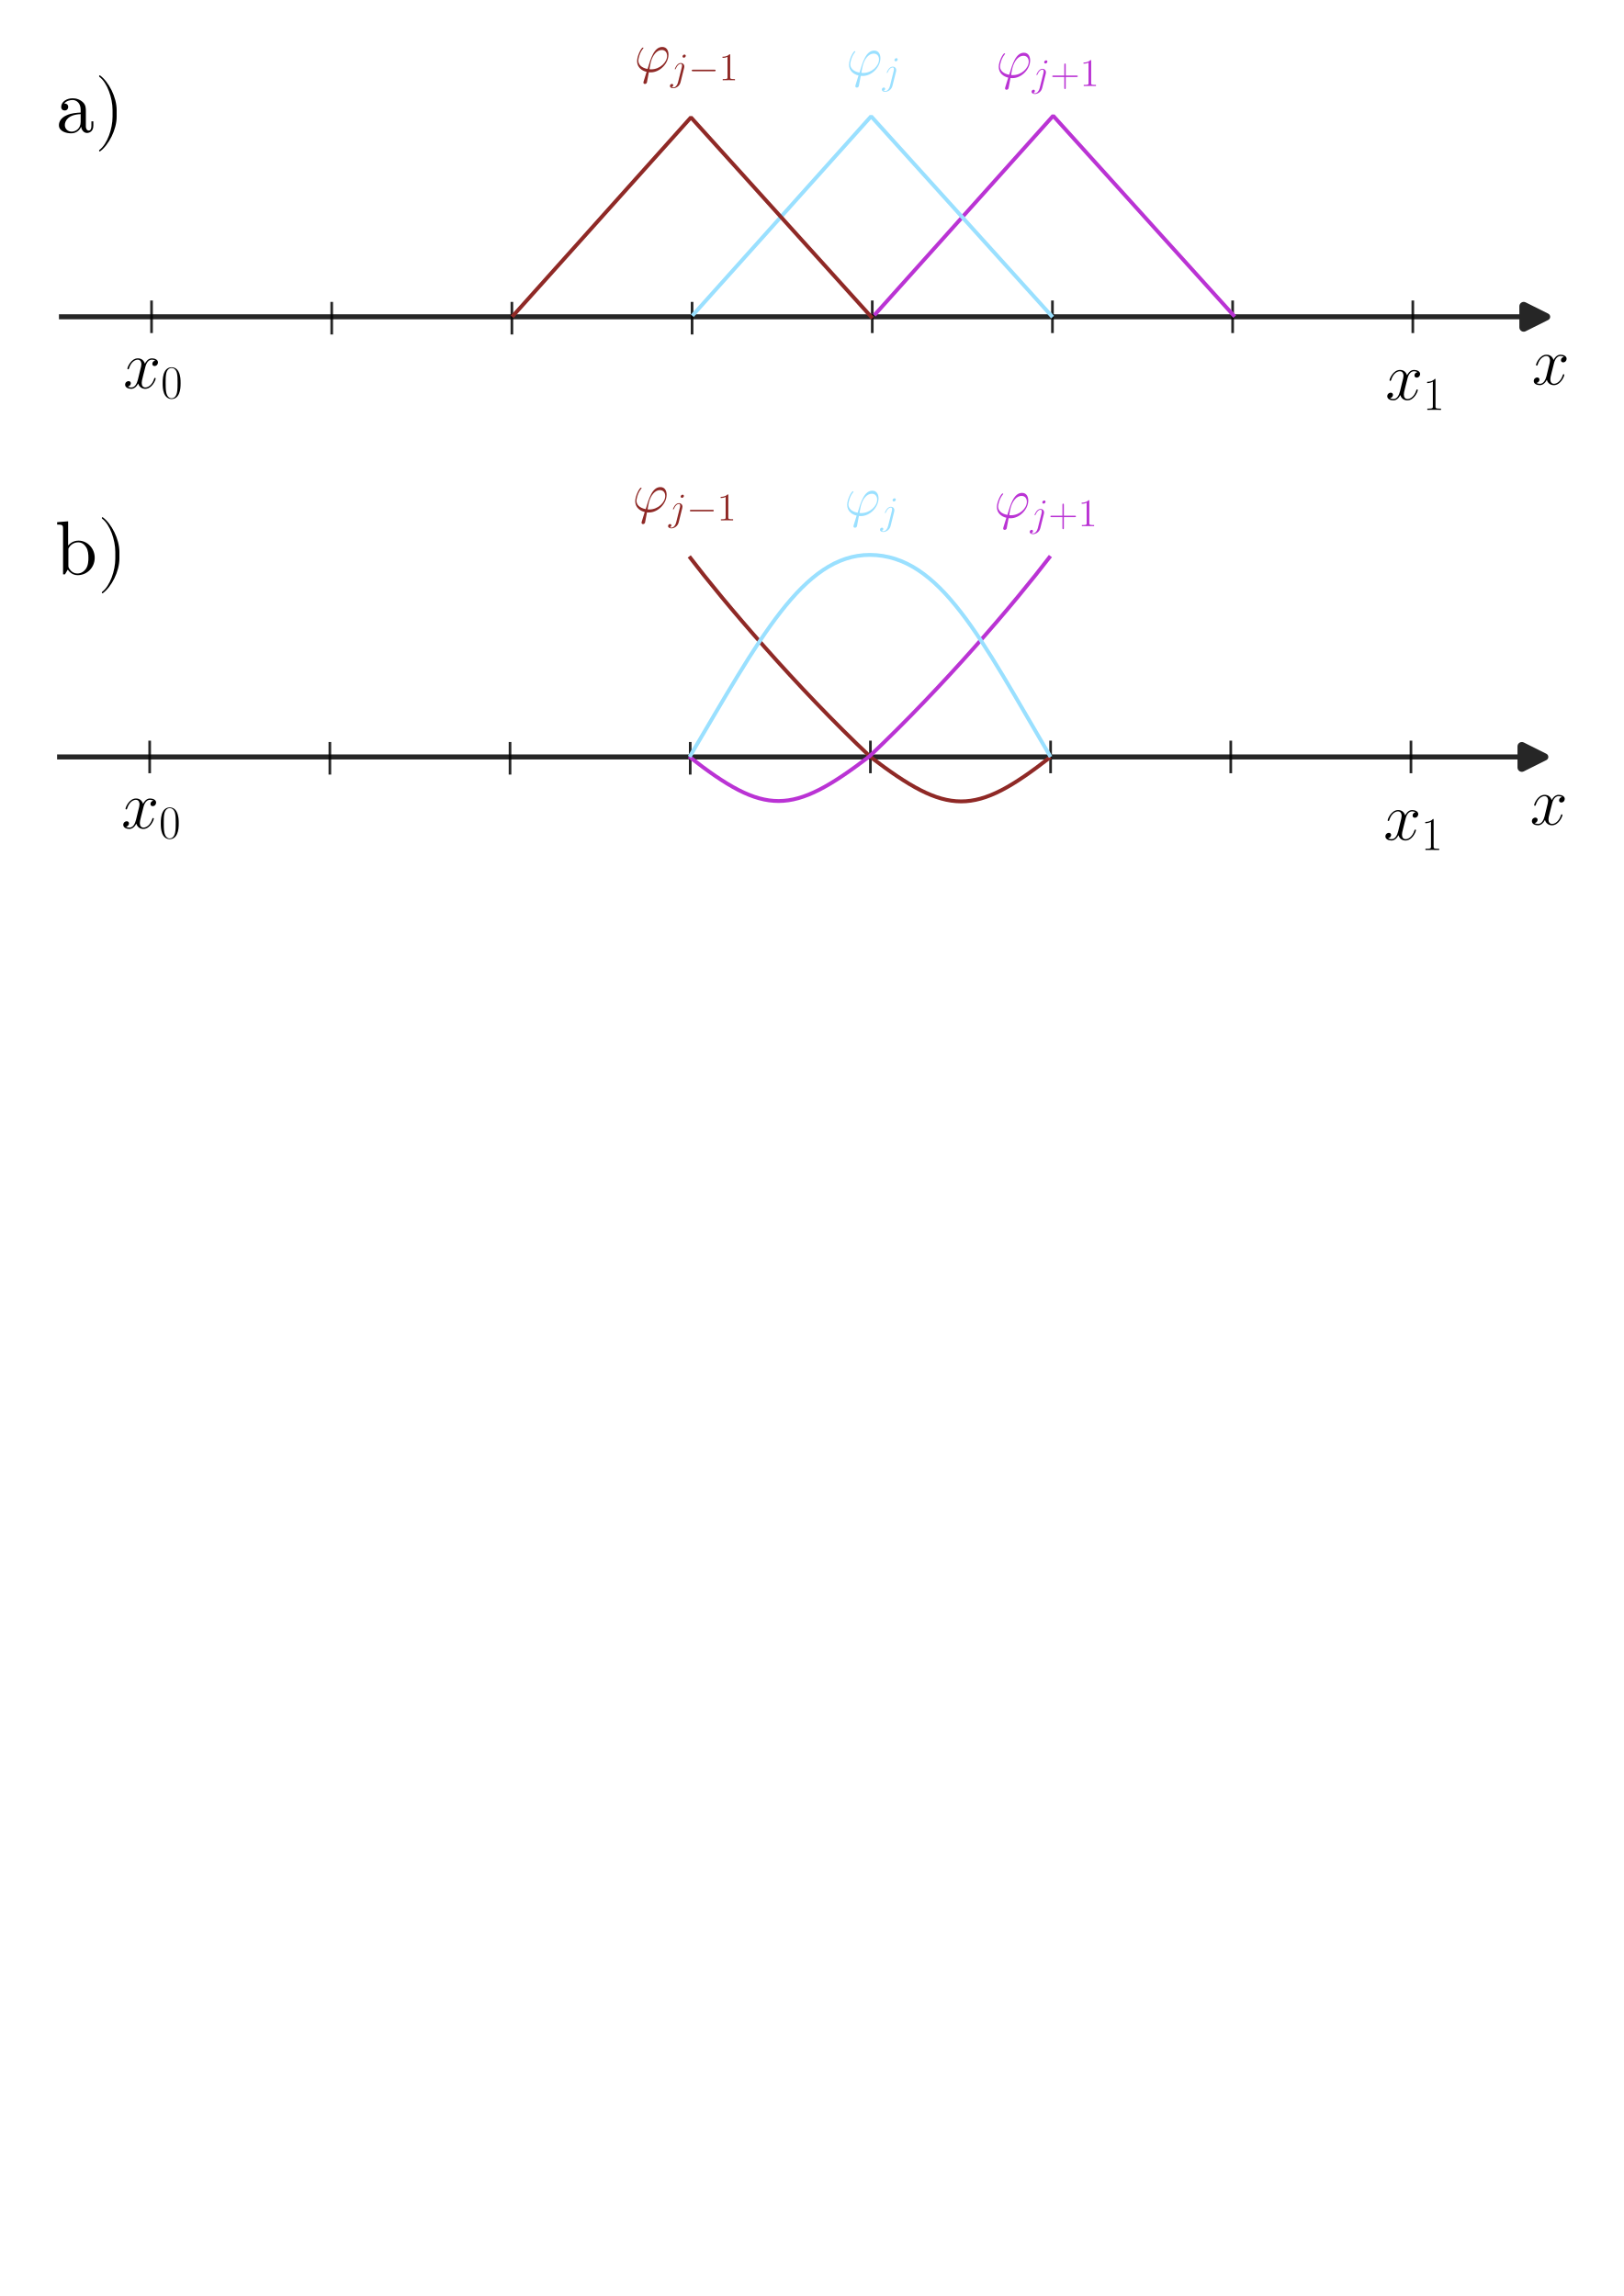
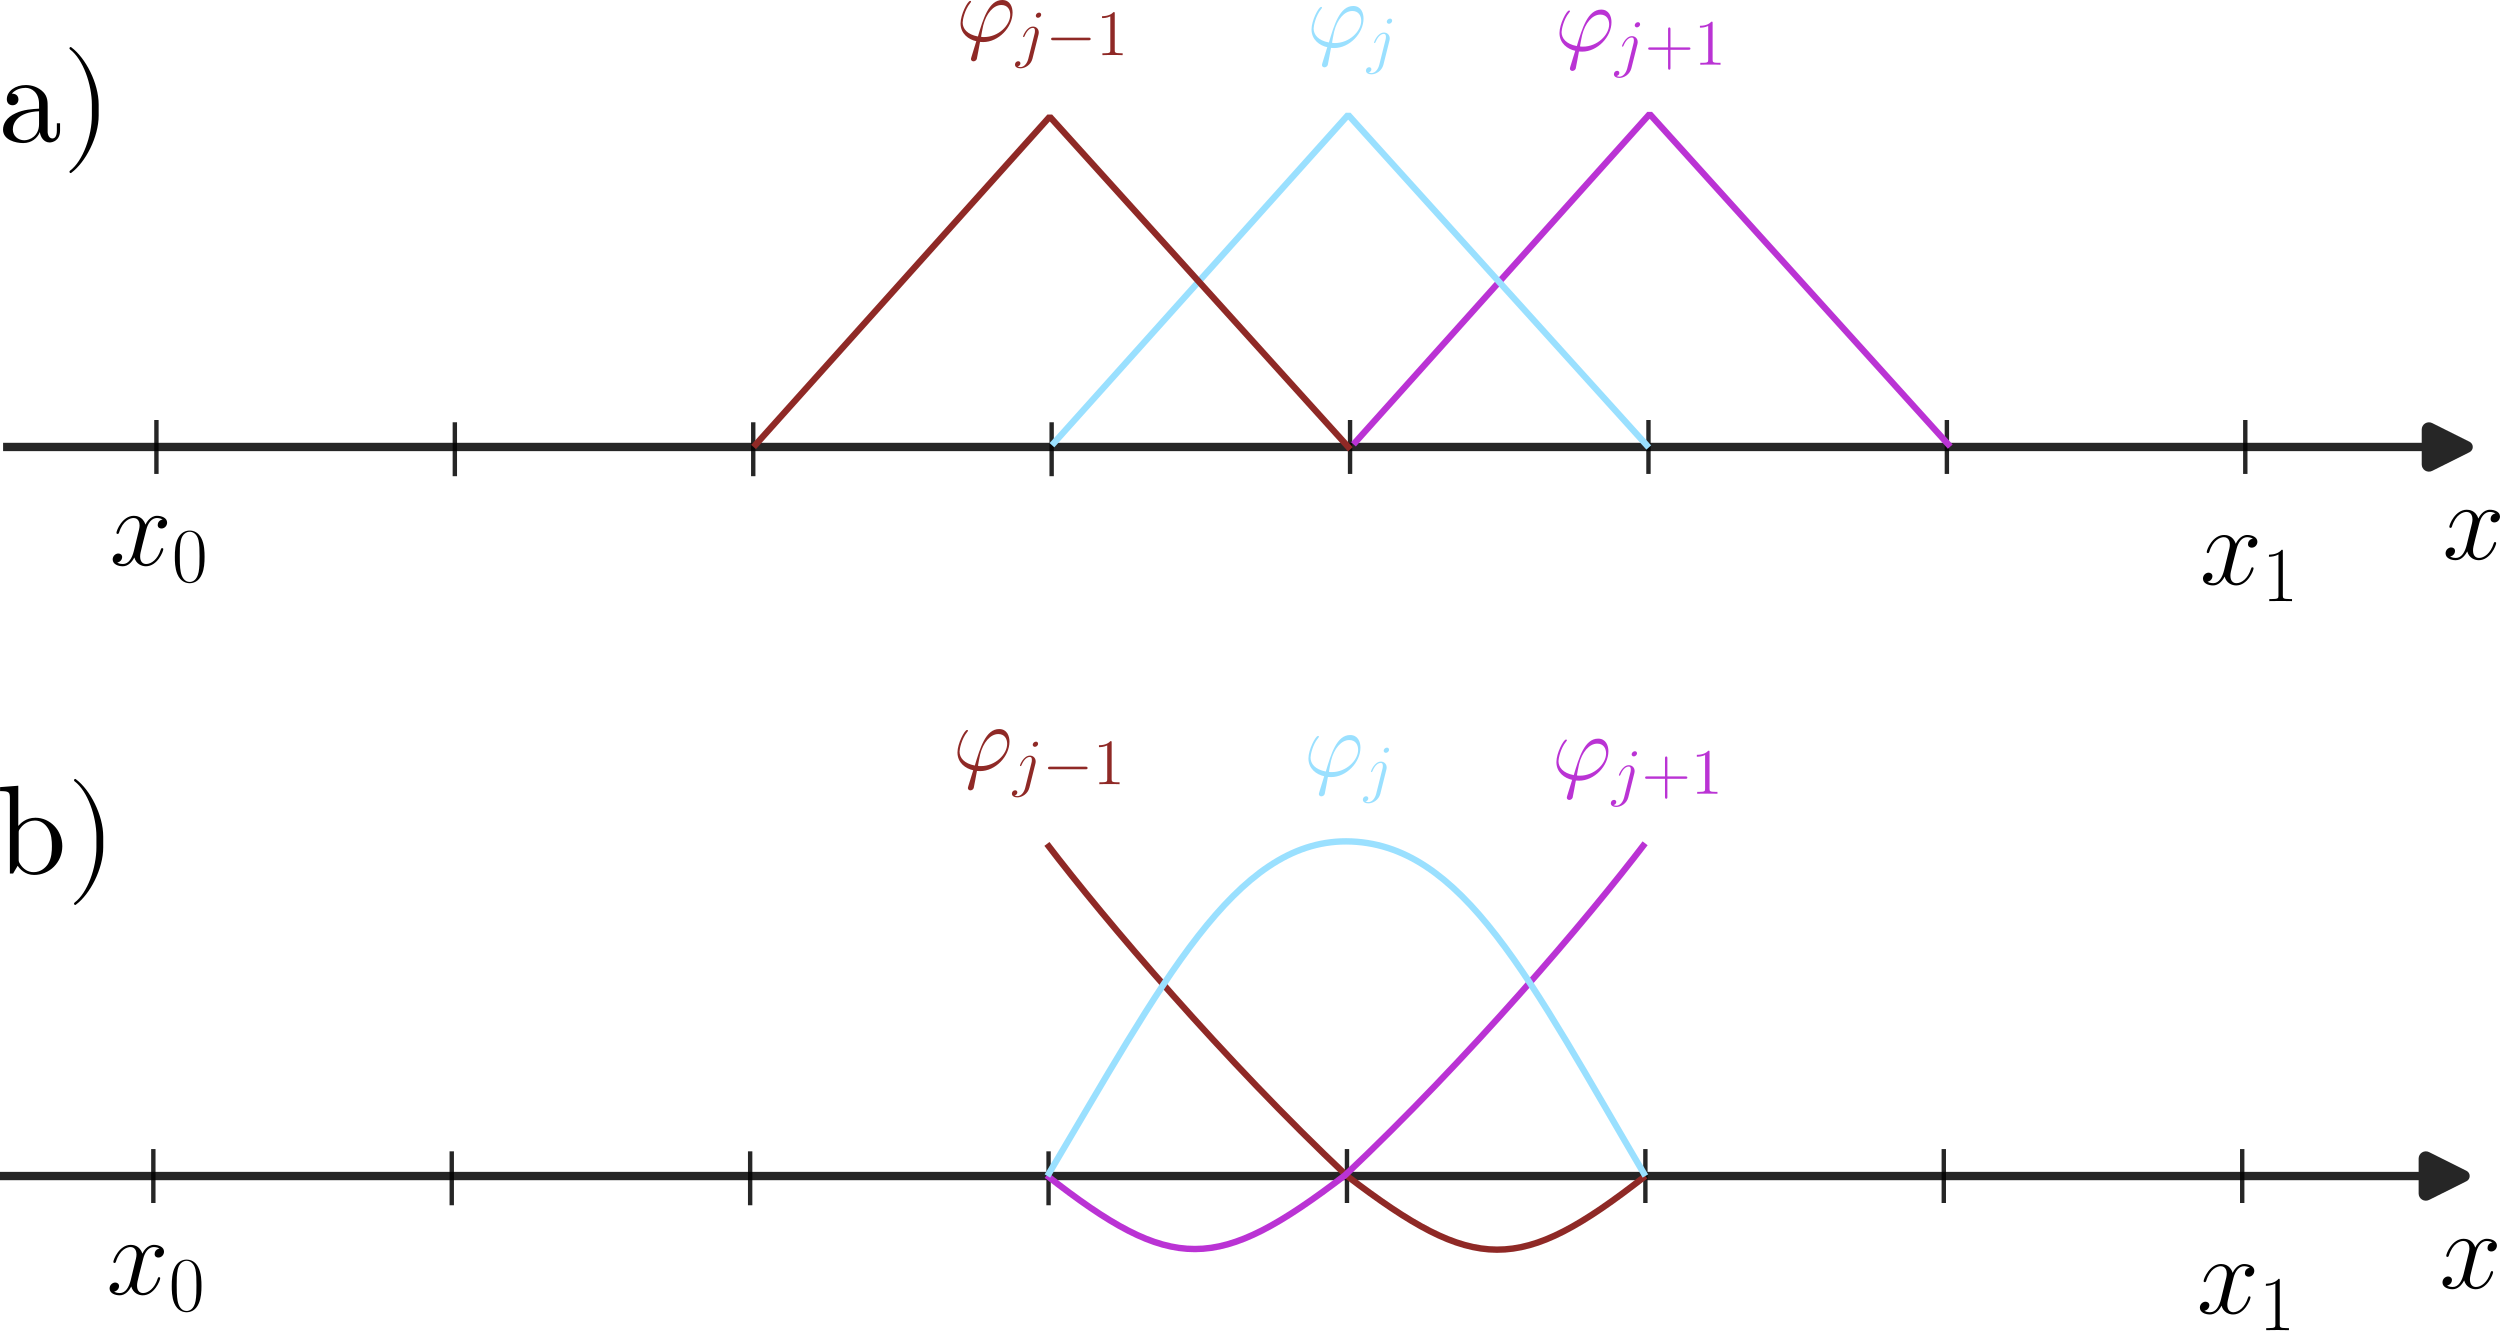
- <svg xmlns="http://www.w3.org/2000/svg" width="210mm" height="297mm" viewBox="0 0 210 297" version="1.1" id="svg1">
+ <svg xmlns="http://www.w3.org/2000/svg" width="195.234mm" height="103.876mm" viewBox="0 0 195.234 103.876" version="1.1" id="svg1">
  <defs id="defs1">
    <marker style="overflow:visible" id="RoundedArrow-9" refX="0" refY="0" orient="auto-start-reverse" markerWidth="1" markerHeight="1" viewBox="0 0 1 1" preserveAspectRatio="xMidYMid">
      <path transform="scale(0.7)" d="m -0.211,-4.106 6.422,3.211 a 1,1 90 0 1 0,1.789 L -0.211,4.106 A 1.236,1.236 31.717 0 1 -2,3 v -6 a 1.236,1.236 148.283 0 1 1.789,-1.106 z" style="fill:context-stroke;fill-rule:evenodd;stroke:none" id="path8-1" />
    </marker>
    <marker style="overflow:visible" id="RoundedArrow-9-6" refX="0" refY="0" orient="auto-start-reverse" markerWidth="1" markerHeight="1" viewBox="0 0 1 1" preserveAspectRatio="xMidYMid">
      <path transform="scale(0.7)" d="m -0.211,-4.106 6.422,3.211 a 1,1 90 0 1 0,1.789 L -0.211,4.106 A 1.236,1.236 31.717 0 1 -2,3 v -6 a 1.236,1.236 148.283 0 1 1.789,-1.106 z" style="fill:context-stroke;fill-rule:evenodd;stroke:none" id="path8-1-0" />
    </marker>
  </defs>
-   <g id="layer1">
+   <g id="layer1" transform="translate(-7.383221,-6.073779)">
    <g id="g102" transform="translate(-221.9972,0.5904201)">
      <g transform="translate(238.1804,45.76469)" id="g91">
        <g fill="#000000" fill-opacity="1" id="g3" transform="matrix(0.352778,0,0,0.352778,-0.945621,-0.614583)">
          <g id="use2" transform="translate(1.993,12.664)">
            <path d="m 11.75,-10.109 c -0.797,0.141 -1.094,0.734 -1.094,1.219 0,0.594 0.469,0.781 0.812,0.781 0.75,0 1.266,-0.641 1.266,-1.312 0,-1.031 -1.188,-1.5 -2.234,-1.5 -1.5,0 -2.344,1.484 -2.562,1.953 -0.578,-1.859 -2.109,-1.953 -2.562,-1.953 -2.531,0 -3.859,3.234 -3.859,3.781 0,0.109 0.094,0.234 0.266,0.234 0.203,0 0.25,-0.156 0.297,-0.25 0.844,-2.75 2.5,-3.281 3.219,-3.281 1.125,0 1.344,1.047 1.344,1.641 C 6.641,-8.25 6.5,-7.688 6.188,-6.5 l -0.828,3.406 c -0.375,1.484 -1.094,2.844 -2.406,2.844 -0.125,0 -0.75,0 -1.266,-0.312 0.891,-0.188 1.094,-0.922 1.094,-1.219 0,-0.5 -0.375,-0.797 -0.844,-0.797 -0.594,0 -1.25,0.516 -1.25,1.312 0,1.047 1.172,1.516 2.234,1.516 1.188,0 2.031,-0.938 2.562,-1.953 C 5.875,-0.25 7.109,0.25 8.031,0.25 c 2.531,0 3.859,-3.25 3.859,-3.797 0,-0.125 -0.094,-0.219 -0.25,-0.219 -0.219,0 -0.234,0.125 -0.312,0.328 -0.672,2.172 -2.109,3.188 -3.219,3.188 -0.875,0 -1.344,-0.641 -1.344,-1.656 0,-0.547 0.094,-0.938 0.5,-2.578 L 8.125,-7.859 C 8.5,-9.344 9.344,-10.438 10.484,-10.438 c 0.047,0 0.734,0 1.266,0.328 z m 0,0" id="path4" />
          </g>
        </g>
        <g fill="#000000" fill-opacity="1" id="g4" transform="matrix(0.352778,0,0,0.352778,-0.945621,-0.614583)">
          <g id="use3" transform="translate(15.785,16.382)">
            <path d="m 7.234,-5.531 c 0,-1.047 -0.016,-2.844 -0.75,-4.219 -0.625,-1.203 -1.641,-1.625 -2.547,-1.625 -0.828,0 -1.875,0.375 -2.531,1.609 -0.688,1.297 -0.75,2.891 -0.75,4.234 0,0.984 0.016,2.484 0.547,3.797 0.75,1.766 2.062,2.016 2.734,2.016 0.797,0 2,-0.328 2.703,-1.969 0.516,-1.188 0.594,-2.578 0.594,-3.844 z M 3.938,0 C 2.844,0 2.188,-0.953 1.953,-2.25 1.75,-3.266 1.75,-4.75 1.75,-5.719 c 0,-1.328 0,-2.422 0.234,-3.469 0.328,-1.469 1.281,-1.922 1.953,-1.922 0.719,0 1.625,0.469 1.953,1.875 C 6.109,-8.25 6.125,-7.094 6.125,-5.719 c 0,1.125 0,2.5 -0.203,3.516 C 5.562,-0.328 4.547,0 3.938,0 Z m 0,0" id="path5" />
          </g>
        </g>
      </g>
      <g transform="translate(401.4176,47.26139)" id="g92">
        <g fill="#000000" fill-opacity="1" id="g3-1" transform="matrix(0.352778,0,0,0.352778,-0.945621,-0.614583)">
          <g id="use2-1" transform="translate(1.993,12.664)">
            <path d="m 11.75,-10.109 c -0.797,0.141 -1.094,0.734 -1.094,1.219 0,0.594 0.469,0.781 0.812,0.781 0.75,0 1.266,-0.641 1.266,-1.312 0,-1.031 -1.188,-1.5 -2.234,-1.5 -1.5,0 -2.344,1.484 -2.562,1.953 -0.578,-1.859 -2.109,-1.953 -2.562,-1.953 -2.531,0 -3.859,3.234 -3.859,3.781 0,0.109 0.094,0.234 0.266,0.234 0.203,0 0.25,-0.156 0.297,-0.25 0.844,-2.75 2.5,-3.281 3.219,-3.281 1.125,0 1.344,1.047 1.344,1.641 C 6.641,-8.25 6.5,-7.688 6.188,-6.5 l -0.828,3.406 c -0.375,1.484 -1.094,2.844 -2.406,2.844 -0.125,0 -0.75,0 -1.266,-0.312 0.891,-0.188 1.094,-0.922 1.094,-1.219 0,-0.5 -0.375,-0.797 -0.844,-0.797 -0.594,0 -1.25,0.516 -1.25,1.312 0,1.047 1.172,1.516 2.234,1.516 1.188,0 2.031,-0.938 2.562,-1.953 C 5.875,-0.25 7.109,0.25 8.031,0.25 c 2.531,0 3.859,-3.25 3.859,-3.797 0,-0.125 -0.094,-0.219 -0.25,-0.219 -0.219,0 -0.234,0.125 -0.312,0.328 -0.672,2.172 -2.109,3.188 -3.219,3.188 -0.875,0 -1.344,-0.641 -1.344,-1.656 0,-0.547 0.094,-0.938 0.5,-2.578 L 8.125,-7.859 C 8.5,-9.344 9.344,-10.438 10.484,-10.438 c 0.047,0 0.734,0 1.266,0.328 z m 0,0" id="path4-1" />
          </g>
        </g>
        <g fill="#000000" fill-opacity="1" id="g4-1" transform="matrix(0.352778,0,0,0.352778,-0.945621,-0.614583)">
          <g id="use3-1" transform="translate(15.785,16.382)">
            <path d="m 4.578,-11 c 0,-0.359 -0.016,-0.375 -0.25,-0.375 -0.672,0.797 -1.688,1.062 -2.656,1.094 -0.047,0 -0.141,0 -0.156,0.031 C 1.5,-10.203 1.5,-10.172 1.5,-9.812 c 0.531,0 1.422,-0.109 2.109,-0.516 V -1.25 c 0,0.594 -0.031,0.797 -1.516,0.797 H 1.578 V 0 c 0.828,-0.016 1.688,-0.031 2.516,-0.031 0.828,0 1.688,0.016 2.516,0.031 V -0.453 H 6.094 c -1.484,0 -1.516,-0.188 -1.516,-0.797 z m 0,0" id="path5-1" />
          </g>
        </g>
      </g>
      <g transform="translate(420.3641,45.2908)" id="g93">
        <g fill="#000000" fill-opacity="1" id="g2-1" transform="matrix(0.352778,0,0,0.352778,-0.945621,-0.614583)">
          <g id="use1" transform="translate(1.993,12.664)">
            <path d="m 11.75,-10.109 c -0.797,0.141 -1.094,0.734 -1.094,1.219 0,0.594 0.469,0.781 0.812,0.781 0.75,0 1.266,-0.641 1.266,-1.312 0,-1.031 -1.188,-1.5 -2.234,-1.5 -1.5,0 -2.344,1.484 -2.562,1.953 -0.578,-1.859 -2.109,-1.953 -2.562,-1.953 -2.531,0 -3.859,3.234 -3.859,3.781 0,0.109 0.094,0.234 0.266,0.234 0.203,0 0.25,-0.156 0.297,-0.25 0.844,-2.75 2.5,-3.281 3.219,-3.281 1.125,0 1.344,1.047 1.344,1.641 C 6.641,-8.25 6.5,-7.688 6.188,-6.5 l -0.828,3.406 c -0.375,1.484 -1.094,2.844 -2.406,2.844 -0.125,0 -0.75,0 -1.266,-0.312 0.891,-0.188 1.094,-0.922 1.094,-1.219 0,-0.5 -0.375,-0.797 -0.844,-0.797 -0.594,0 -1.25,0.516 -1.25,1.312 0,1.047 1.172,1.516 2.234,1.516 1.188,0 2.031,-0.938 2.562,-1.953 C 5.875,-0.25 7.109,0.25 8.031,0.25 c 2.531,0 3.859,-3.25 3.859,-3.797 0,-0.125 -0.094,-0.219 -0.25,-0.219 -0.219,0 -0.234,0.125 -0.312,0.328 -0.672,2.172 -2.109,3.188 -3.219,3.188 -0.875,0 -1.344,-0.641 -1.344,-1.656 0,-0.547 0.094,-0.938 0.5,-2.578 L 8.125,-7.859 C 8.5,-9.344 9.344,-10.438 10.484,-10.438 c 0.047,0 0.734,0 1.266,0.328 z m 0,0" id="path2" />
          </g>
        </g>
      </g>
      <g id="g94" transform="translate(221.5314,-45.54748)">
        <path style="opacity:0.849;fill:none;fill-opacity:1;stroke:#000000;stroke-width:0.65;stroke-miterlimit:0.9;stroke-dasharray:none;stroke-opacity:1;marker-end:url(#RoundedArrow-9)" d="M 8.09,85.937 H 197.88" id="path89-1" />
        <path style="opacity:0.849;fill:none;fill-opacity:1;stroke:#000000;stroke-width:0.343;stroke-miterlimit:0.9;stroke-dasharray:none;stroke-opacity:1" d="M 113.28,88.042 V 83.831" id="path94" />
        <path style="opacity:0.849;fill:none;fill-opacity:1;stroke:#000000;stroke-width:0.343;stroke-miterlimit:0.9;stroke-dasharray:none;stroke-opacity:1" d="M 89.976,88.22 V 84.009" id="path94-9" />
        <path style="opacity:0.849;fill:none;fill-opacity:1;stroke:#000000;stroke-width:0.343;stroke-miterlimit:0.9;stroke-dasharray:none;stroke-opacity:1" d="M 136.584,88.042 V 83.831" id="path94-7" />
        <path style="opacity:0.849;fill:none;fill-opacity:1;stroke:#000000;stroke-width:0.343;stroke-miterlimit:0.9;stroke-dasharray:none;stroke-opacity:1" d="M 66.672,88.22 V 84.009" id="path94-0" />
        <path style="opacity:0.849;fill:none;fill-opacity:1;stroke:#000000;stroke-width:0.343;stroke-miterlimit:0.9;stroke-dasharray:none;stroke-opacity:1" d="M 43.369,88.22 V 84.009" id="path94-0-5" />
        <path style="opacity:0.849;fill:none;fill-opacity:1;stroke:#000000;stroke-width:0.343;stroke-miterlimit:0.9;stroke-dasharray:none;stroke-opacity:1" d="M 20.065,88.042 V 83.831" id="path94-0-5-9" />
        <path style="opacity:0.849;fill:none;fill-opacity:1;stroke:#000000;stroke-width:0.343;stroke-miterlimit:0.9;stroke-dasharray:none;stroke-opacity:1" d="M 159.888,88.042 V 83.831" id="path94-0-5-9-0" />
        <path style="opacity:0.849;fill:none;fill-opacity:1;stroke:#000000;stroke-width:0.343;stroke-miterlimit:0.9;stroke-dasharray:none;stroke-opacity:1" d="M 183.192,88.042 V 83.831" id="path94-0-5-9-0-4" />
      </g>
      <path style="opacity:1;fill:none;fill-opacity:1;stroke:#ba33d4;stroke-width:0.5;stroke-miterlimit:0.9;stroke-dasharray:none;stroke-opacity:1" d="m 335.076,40.184 23.132,-25.796 23.476,25.974" id="path95" />
      <path style="opacity:1;fill:none;fill-opacity:1;stroke:#9ae0ff;stroke-width:0.5;stroke-miterlimit:0.9;stroke-dasharray:none;stroke-opacity:1" d="m 311.531,40.251 23.132,-25.796 23.476,25.974" id="path95-6" />
      <path style="opacity:1;fill:none;fill-opacity:1;stroke:#8f2926;stroke-width:0.5;stroke-miterlimit:0.9;stroke-dasharray:none;stroke-opacity:1" d="m 288.228,40.391 23.132,-25.796 23.476,25.974" id="path95-6-4" />
      <g transform="translate(331.8017,5.951024)" id="g95" style="fill:#9ae0ff;fill-opacity:1">
        <g fill="#000000" fill-opacity="1" id="g3-1-1" transform="matrix(0.352778,0,0,0.352778,-1.06138,-0.627812)" style="fill:#9ae0ff;fill-opacity:1">
          <g id="use2-1-1" transform="translate(1.993,10.889)" style="fill:#9ae0ff;fill-opacity:1">
            <path d="m 6.219,-0.906 c -0.359,0 -0.656,0 -0.656,-0.109 0,-0.031 0.344,-1.984 0.469,-2.438 C 6.688,-6.094 8.266,-8 10.062,-8 c 1.344,0 1.953,1.016 1.953,2.156 0,2.359 -2.641,4.938 -5.797,4.938 z M 5.328,0.172 c 0.125,0.016 0.328,0.031 0.703,0.031 3.391,0 6.5,-3.266 6.5,-6.531 0,-1.25 -0.547,-2.781 -2.281,-2.781 -2.984,0 -4.234,4.188 -5.391,8.078 -2.375,-0.453 -3.375,-1.719 -3.375,-3.094 0,-0.562 0.438,-2.781 1.641,-4.266 0.219,-0.266 0.219,-0.312 0.219,-0.344 0,-0.172 -0.156,-0.172 -0.203,-0.172 -0.562,0 -2.125,3.016 -2.125,4.984 0,2.312 1.812,3.578 3.484,3.938 l -1.078,3.5 c -0.094,0.312 -0.094,0.344 -0.094,0.438 0,0.484 0.5,0.516 0.531,0.516 0.203,0 0.578,-0.094 0.75,-0.5 C 4.672,3.781 5.25,0.578 5.328,0.172 Z m 0,0" id="path4-1-1" style="fill:#9ae0ff;fill-opacity:1" />
          </g>
        </g>
        <g fill="#000000" fill-opacity="1" id="g4-1-1" transform="matrix(0.352778,0,0,0.352778,-1.06138,-0.627812)" style="fill:#9ae0ff;fill-opacity:1">
          <g id="use3-1-1" transform="translate(15.246,13.988)" style="fill:#9ae0ff;fill-opacity:1">
            <path d="m 5.016,-4.547 c 0.062,-0.234 0.062,-0.438 0.062,-0.484 0,-0.828 -0.625,-1.297 -1.266,-1.297 -1.453,0 -2.219,2.094 -2.219,2.203 0,0.062 0.062,0.125 0.141,0.125 0.109,0 0.125,-0.062 0.203,-0.203 0.578,-1.391 1.297,-1.828 1.828,-1.828 0.312,0 0.469,0.156 0.469,0.656 0,0.344 -0.047,0.484 -0.109,0.734 L 2.766,0.781 C 2.5,1.844 1.828,2.641 1.031,2.641 c -0.062,0 -0.359,0 -0.625,-0.141 C 0.75,2.422 1.016,2.156 1.016,1.812 c 0,-0.234 -0.172,-0.469 -0.484,-0.469 -0.375,0 -0.719,0.312 -0.719,0.75 0,0.594 0.625,0.828 1.219,0.828 0.984,0 2.297,-0.734 2.656,-2.156 z m 0.594,-4.406 c 0,-0.359 -0.297,-0.469 -0.469,-0.469 -0.391,0 -0.719,0.375 -0.719,0.688 0,0.219 0.172,0.469 0.484,0.469 0.328,0 0.703,-0.312 0.703,-0.688 z m 0,0" id="path5-1-1" style="fill:#9ae0ff;fill-opacity:1" />
          </g>
        </g>
      </g>
      <g transform="translate(304.3933,5.483358)" id="g96" style="fill:#8f2926;fill-opacity:1;stroke:none;stroke-opacity:1">
        <g fill="#000000" fill-opacity="1" id="g5" transform="matrix(0.352778,0,0,0.352778,-1.06138,-0.627812)" style="fill:#8f2926;fill-opacity:1;stroke:none;stroke-opacity:1">
          <g id="use4" transform="translate(1.993,10.889)" style="fill:#8f2926;fill-opacity:1;stroke:none;stroke-opacity:1">
            <path d="m 6.219,-0.906 c -0.359,0 -0.656,0 -0.656,-0.109 0,-0.031 0.344,-1.984 0.469,-2.438 C 6.688,-6.094 8.266,-8 10.062,-8 c 1.344,0 1.953,1.016 1.953,2.156 0,2.359 -2.641,4.938 -5.797,4.938 z M 5.328,0.172 c 0.125,0.016 0.328,0.031 0.703,0.031 3.391,0 6.5,-3.266 6.5,-6.531 0,-1.25 -0.547,-2.781 -2.281,-2.781 -2.984,0 -4.234,4.188 -5.391,8.078 -2.375,-0.453 -3.375,-1.719 -3.375,-3.094 0,-0.562 0.438,-2.781 1.641,-4.266 0.219,-0.266 0.219,-0.312 0.219,-0.344 0,-0.172 -0.156,-0.172 -0.203,-0.172 -0.562,0 -2.125,3.016 -2.125,4.984 0,2.312 1.812,3.578 3.484,3.938 l -1.078,3.5 c -0.094,0.312 -0.094,0.344 -0.094,0.438 0,0.484 0.5,0.516 0.531,0.516 0.203,0 0.578,-0.094 0.75,-0.5 C 4.672,3.781 5.25,0.578 5.328,0.172 Z m 0,0" id="path8" style="fill:#8f2926;fill-opacity:1;stroke:none;stroke-opacity:1" />
          </g>
        </g>
        <g fill="#000000" fill-opacity="1" id="g6" transform="matrix(0.352778,0,0,0.352778,-1.06138,-0.627812)" style="fill:#8f2926;fill-opacity:1;stroke:none;stroke-opacity:1">
          <g id="use5" transform="translate(15.246,13.988)" style="fill:#8f2926;fill-opacity:1;stroke:none;stroke-opacity:1">
            <path d="m 5.016,-4.547 c 0.062,-0.234 0.062,-0.438 0.062,-0.484 0,-0.828 -0.625,-1.297 -1.266,-1.297 -1.453,0 -2.219,2.094 -2.219,2.203 0,0.062 0.062,0.125 0.141,0.125 0.109,0 0.125,-0.062 0.203,-0.203 0.578,-1.391 1.297,-1.828 1.828,-1.828 0.312,0 0.469,0.156 0.469,0.656 0,0.344 -0.047,0.484 -0.109,0.734 L 2.766,0.781 C 2.5,1.844 1.828,2.641 1.031,2.641 c -0.062,0 -0.359,0 -0.625,-0.141 C 0.75,2.422 1.016,2.156 1.016,1.812 c 0,-0.234 -0.172,-0.469 -0.484,-0.469 -0.375,0 -0.719,0.312 -0.719,0.75 0,0.594 0.625,0.828 1.219,0.828 0.984,0 2.297,-0.734 2.656,-2.156 z m 0.594,-4.406 c 0,-0.359 -0.297,-0.469 -0.469,-0.469 -0.391,0 -0.719,0.375 -0.719,0.688 0,0.219 0.172,0.469 0.484,0.469 0.328,0 0.703,-0.312 0.703,-0.688 z m 0,0" id="path9" style="fill:#8f2926;fill-opacity:1;stroke:none;stroke-opacity:1" />
          </g>
        </g>
        <g fill="#000000" fill-opacity="1" id="g7-1" transform="matrix(0.352778,0,0,0.352778,-1.06138,-0.627812)" style="fill:#8f2926;fill-opacity:1;stroke:none;stroke-opacity:1">
          <g id="use6-1" transform="translate(21.86103,13.988)" style="fill:#8f2926;fill-opacity:1;stroke:none;stroke-opacity:1">
            <path d="m 9.453,-3.297 c 0.25,0 0.5,0 0.5,-0.281 0,-0.297 -0.25,-0.297 -0.5,-0.297 H 1.688 c -0.234,0 -0.5,0 -0.5,0.297 0,0.281 0.266,0.281 0.5,0.281 z m 0,0" id="path10" style="fill:#8f2926;fill-opacity:1;stroke:none;stroke-opacity:1" />
          </g>
        </g>
        <g fill="#000000" fill-opacity="1" id="g8-1" transform="matrix(0.352778,0,0,0.352778,-1.06138,-0.627812)" style="fill:#8f2926;fill-opacity:1;stroke:none;stroke-opacity:1">
          <g id="use7-1" transform="translate(33.01951,13.988)" style="fill:#8f2926;fill-opacity:1;stroke:none;stroke-opacity:1">
            <path d="m 4.125,-9.188 c 0,-0.344 0,-0.344 -0.281,-0.344 C 3.5,-9.156 2.781,-8.625 1.312,-8.625 v 0.422 c 0.328,0 1.047,0 1.828,-0.375 v 7.469 c 0,0.516 -0.047,0.688 -1.297,0.688 H 1.391 V 0 c 0.391,-0.031 1.781,-0.031 2.25,-0.031 0.469,0 1.859,0 2.234,0.031 V -0.422 H 5.438 c -1.266,0 -1.312,-0.172 -1.312,-0.688 z m 0,0" id="path11-1" style="fill:#8f2926;fill-opacity:1;stroke:none;stroke-opacity:1" />
          </g>
        </g>
      </g>
      <g transform="translate(351.1654,6.231713)" id="g97" style="fill:#ba33d4;fill-opacity:1">
        <g fill="#000000" fill-opacity="1" id="g5-1" transform="matrix(0.352778,0,0,0.352778,-1.06138,-0.627812)" style="fill:#ba33d4;fill-opacity:1">
          <g id="use4-1" transform="translate(1.993,10.889)" style="fill:#ba33d4;fill-opacity:1">
            <path d="m 6.219,-0.906 c -0.359,0 -0.656,0 -0.656,-0.109 0,-0.031 0.344,-1.984 0.469,-2.438 C 6.688,-6.094 8.266,-8 10.062,-8 c 1.344,0 1.953,1.016 1.953,2.156 0,2.359 -2.641,4.938 -5.797,4.938 z M 5.328,0.172 c 0.125,0.016 0.328,0.031 0.703,0.031 3.391,0 6.5,-3.266 6.5,-6.531 0,-1.25 -0.547,-2.781 -2.281,-2.781 -2.984,0 -4.234,4.188 -5.391,8.078 -2.375,-0.453 -3.375,-1.719 -3.375,-3.094 0,-0.562 0.438,-2.781 1.641,-4.266 0.219,-0.266 0.219,-0.312 0.219,-0.344 0,-0.172 -0.156,-0.172 -0.203,-0.172 -0.562,0 -2.125,3.016 -2.125,4.984 0,2.312 1.812,3.578 3.484,3.938 l -1.078,3.5 c -0.094,0.312 -0.094,0.344 -0.094,0.438 0,0.484 0.5,0.516 0.531,0.516 0.203,0 0.578,-0.094 0.75,-0.5 C 4.672,3.781 5.25,0.578 5.328,0.172 Z m 0,0" id="path7" style="fill:#ba33d4;fill-opacity:1" />
          </g>
        </g>
        <g fill="#000000" fill-opacity="1" id="g6-1" transform="matrix(0.352778,0,0,0.352778,-1.06138,-0.627812)" style="fill:#ba33d4;fill-opacity:1">
          <g id="use5-1" transform="translate(15.246,13.988)" style="fill:#ba33d4;fill-opacity:1">
            <path d="m 5.016,-4.547 c 0.062,-0.234 0.062,-0.438 0.062,-0.484 0,-0.828 -0.625,-1.297 -1.266,-1.297 -1.453,0 -2.219,2.094 -2.219,2.203 0,0.062 0.062,0.125 0.141,0.125 0.109,0 0.125,-0.062 0.203,-0.203 0.578,-1.391 1.297,-1.828 1.828,-1.828 0.312,0 0.469,0.156 0.469,0.656 0,0.344 -0.047,0.484 -0.109,0.734 L 2.766,0.781 C 2.5,1.844 1.828,2.641 1.031,2.641 c -0.062,0 -0.359,0 -0.625,-0.141 C 0.75,2.422 1.016,2.156 1.016,1.812 c 0,-0.234 -0.172,-0.469 -0.484,-0.469 -0.375,0 -0.719,0.312 -0.719,0.75 0,0.594 0.625,0.828 1.219,0.828 0.984,0 2.297,-0.734 2.656,-2.156 z m 0.594,-4.406 c 0,-0.359 -0.297,-0.469 -0.469,-0.469 -0.391,0 -0.719,0.375 -0.719,0.688 0,0.219 0.172,0.469 0.484,0.469 0.328,0 0.703,-0.312 0.703,-0.688 z m 0,0" id="path8-1-1" style="fill:#ba33d4;fill-opacity:1" />
          </g>
        </g>
        <g fill="#000000" fill-opacity="1" id="g7-1-1" transform="matrix(0.352778,0,0,0.352778,-1.06138,-0.627812)" style="fill:#ba33d4;fill-opacity:1">
          <g id="use6-1-1" transform="translate(21.86103,13.988)" style="fill:#ba33d4;fill-opacity:1">
            <path d="M 5.719,-3.312 H 9.688 c 0.203,0 0.453,0 0.453,-0.266 0,-0.266 -0.25,-0.266 -0.453,-0.266 H 5.719 v -3.953 c 0,-0.203 0,-0.469 -0.25,-0.469 -0.281,0 -0.281,0.25 -0.281,0.469 V -3.844 H 1.234 c -0.203,0 -0.453,0 -0.453,0.266 0,0.266 0.234,0.266 0.453,0.266 H 5.188 v 3.953 c 0,0.203 0,0.469 0.266,0.469 0.266,0 0.266,-0.25 0.266,-0.469 z m 0,0" id="path9-1" style="fill:#ba33d4;fill-opacity:1" />
          </g>
          <g id="use7-1-1" transform="translate(32.7871,13.988)" style="fill:#ba33d4;fill-opacity:1">
            <path d="m 4.125,-9.188 c 0,-0.344 0,-0.344 -0.281,-0.344 C 3.5,-9.156 2.781,-8.625 1.312,-8.625 v 0.422 c 0.328,0 1.047,0 1.828,-0.375 v 7.469 c 0,0.516 -0.047,0.688 -1.297,0.688 H 1.391 V 0 c 0.391,-0.031 1.781,-0.031 2.25,-0.031 0.469,0 1.859,0 2.234,0.031 V -0.422 H 5.438 c -1.266,0 -1.312,-0.172 -1.312,-0.688 z m 0,0" id="path10-1" style="fill:#ba33d4;fill-opacity:1" />
          </g>
        </g>
      </g>
      <g transform="translate(237.9393,102.6982)" id="g91-6">
        <g fill="#000000" fill-opacity="1" id="g3-13" transform="matrix(0.352778,0,0,0.352778,-0.945621,-0.614583)">
          <g id="use2-2" transform="translate(1.993,12.664)">
            <path d="m 11.75,-10.109 c -0.797,0.141 -1.094,0.734 -1.094,1.219 0,0.594 0.469,0.781 0.812,0.781 0.75,0 1.266,-0.641 1.266,-1.312 0,-1.031 -1.188,-1.5 -2.234,-1.5 -1.5,0 -2.344,1.484 -2.562,1.953 -0.578,-1.859 -2.109,-1.953 -2.562,-1.953 -2.531,0 -3.859,3.234 -3.859,3.781 0,0.109 0.094,0.234 0.266,0.234 0.203,0 0.25,-0.156 0.297,-0.25 0.844,-2.75 2.5,-3.281 3.219,-3.281 1.125,0 1.344,1.047 1.344,1.641 C 6.641,-8.25 6.5,-7.688 6.188,-6.5 l -0.828,3.406 c -0.375,1.484 -1.094,2.844 -2.406,2.844 -0.125,0 -0.75,0 -1.266,-0.312 0.891,-0.188 1.094,-0.922 1.094,-1.219 0,-0.5 -0.375,-0.797 -0.844,-0.797 -0.594,0 -1.25,0.516 -1.25,1.312 0,1.047 1.172,1.516 2.234,1.516 1.188,0 2.031,-0.938 2.562,-1.953 C 5.875,-0.25 7.109,0.25 8.031,0.25 c 2.531,0 3.859,-3.25 3.859,-3.797 0,-0.125 -0.094,-0.219 -0.25,-0.219 -0.219,0 -0.234,0.125 -0.312,0.328 -0.672,2.172 -2.109,3.188 -3.219,3.188 -0.875,0 -1.344,-0.641 -1.344,-1.656 0,-0.547 0.094,-0.938 0.5,-2.578 L 8.125,-7.859 C 8.5,-9.344 9.344,-10.438 10.484,-10.438 c 0.047,0 0.734,0 1.266,0.328 z m 0,0" id="path4-15" />
          </g>
        </g>
        <g fill="#000000" fill-opacity="1" id="g4-9" transform="matrix(0.352778,0,0,0.352778,-0.945621,-0.614583)">
          <g id="use3-9" transform="translate(15.785,16.382)">
            <path d="m 7.234,-5.531 c 0,-1.047 -0.016,-2.844 -0.75,-4.219 -0.625,-1.203 -1.641,-1.625 -2.547,-1.625 -0.828,0 -1.875,0.375 -2.531,1.609 -0.688,1.297 -0.75,2.891 -0.75,4.234 0,0.984 0.016,2.484 0.547,3.797 0.75,1.766 2.062,2.016 2.734,2.016 0.797,0 2,-0.328 2.703,-1.969 0.516,-1.188 0.594,-2.578 0.594,-3.844 z M 3.938,0 C 2.844,0 2.188,-0.953 1.953,-2.25 1.75,-3.266 1.75,-4.75 1.75,-5.719 c 0,-1.328 0,-2.422 0.234,-3.469 0.328,-1.469 1.281,-1.922 1.953,-1.922 0.719,0 1.625,0.469 1.953,1.875 C 6.109,-8.25 6.125,-7.094 6.125,-5.719 c 0,1.125 0,2.5 -0.203,3.516 C 5.562,-0.328 4.547,0 3.938,0 Z m 0,0" id="path5-14" />
          </g>
        </g>
      </g>
      <g transform="translate(401.1765,104.1949)" id="g92-9">
        <g fill="#000000" fill-opacity="1" id="g3-1-10" transform="matrix(0.352778,0,0,0.352778,-0.945621,-0.614583)">
          <g id="use2-1-7" transform="translate(1.993,12.664)">
            <path d="m 11.75,-10.109 c -0.797,0.141 -1.094,0.734 -1.094,1.219 0,0.594 0.469,0.781 0.812,0.781 0.75,0 1.266,-0.641 1.266,-1.312 0,-1.031 -1.188,-1.5 -2.234,-1.5 -1.5,0 -2.344,1.484 -2.562,1.953 -0.578,-1.859 -2.109,-1.953 -2.562,-1.953 -2.531,0 -3.859,3.234 -3.859,3.781 0,0.109 0.094,0.234 0.266,0.234 0.203,0 0.25,-0.156 0.297,-0.25 0.844,-2.75 2.5,-3.281 3.219,-3.281 1.125,0 1.344,1.047 1.344,1.641 C 6.641,-8.25 6.5,-7.688 6.188,-6.5 l -0.828,3.406 c -0.375,1.484 -1.094,2.844 -2.406,2.844 -0.125,0 -0.75,0 -1.266,-0.312 0.891,-0.188 1.094,-0.922 1.094,-1.219 0,-0.5 -0.375,-0.797 -0.844,-0.797 -0.594,0 -1.25,0.516 -1.25,1.312 0,1.047 1.172,1.516 2.234,1.516 1.188,0 2.031,-0.938 2.562,-1.953 C 5.875,-0.25 7.109,0.25 8.031,0.25 c 2.531,0 3.859,-3.25 3.859,-3.797 0,-0.125 -0.094,-0.219 -0.25,-0.219 -0.219,0 -0.234,0.125 -0.312,0.328 -0.672,2.172 -2.109,3.188 -3.219,3.188 -0.875,0 -1.344,-0.641 -1.344,-1.656 0,-0.547 0.094,-0.938 0.5,-2.578 L 8.125,-7.859 C 8.5,-9.344 9.344,-10.438 10.484,-10.438 c 0.047,0 0.734,0 1.266,0.328 z m 0,0" id="path4-1-5" />
          </g>
        </g>
        <g fill="#000000" fill-opacity="1" id="g4-1-8" transform="matrix(0.352778,0,0,0.352778,-0.945621,-0.614583)">
          <g id="use3-1-7" transform="translate(15.785,16.382)">
            <path d="m 4.578,-11 c 0,-0.359 -0.016,-0.375 -0.25,-0.375 -0.672,0.797 -1.688,1.062 -2.656,1.094 -0.047,0 -0.141,0 -0.156,0.031 C 1.5,-10.203 1.5,-10.172 1.5,-9.812 c 0.531,0 1.422,-0.109 2.109,-0.516 V -1.25 c 0,0.594 -0.031,0.797 -1.516,0.797 H 1.578 V 0 c 0.828,-0.016 1.688,-0.031 2.516,-0.031 0.828,0 1.688,0.016 2.516,0.031 V -0.453 H 6.094 c -1.484,0 -1.516,-0.188 -1.516,-0.797 z m 0,0" id="path5-1-0" />
          </g>
        </g>
      </g>
      <g transform="translate(420.123,102.2243)" id="g93-4">
        <g fill="#000000" fill-opacity="1" id="g2-1-8" transform="matrix(0.352778,0,0,0.352778,-0.945621,-0.614583)">
          <g id="use1-0" transform="translate(1.993,12.664)">
            <path d="m 11.75,-10.109 c -0.797,0.141 -1.094,0.734 -1.094,1.219 0,0.594 0.469,0.781 0.812,0.781 0.75,0 1.266,-0.641 1.266,-1.312 0,-1.031 -1.188,-1.5 -2.234,-1.5 -1.5,0 -2.344,1.484 -2.562,1.953 -0.578,-1.859 -2.109,-1.953 -2.562,-1.953 -2.531,0 -3.859,3.234 -3.859,3.781 0,0.109 0.094,0.234 0.266,0.234 0.203,0 0.25,-0.156 0.297,-0.25 0.844,-2.75 2.5,-3.281 3.219,-3.281 1.125,0 1.344,1.047 1.344,1.641 C 6.641,-8.25 6.5,-7.688 6.188,-6.5 l -0.828,3.406 c -0.375,1.484 -1.094,2.844 -2.406,2.844 -0.125,0 -0.75,0 -1.266,-0.312 0.891,-0.188 1.094,-0.922 1.094,-1.219 0,-0.5 -0.375,-0.797 -0.844,-0.797 -0.594,0 -1.25,0.516 -1.25,1.312 0,1.047 1.172,1.516 2.234,1.516 1.188,0 2.031,-0.938 2.562,-1.953 C 5.875,-0.25 7.109,0.25 8.031,0.25 c 2.531,0 3.859,-3.25 3.859,-3.797 0,-0.125 -0.094,-0.219 -0.25,-0.219 -0.219,0 -0.234,0.125 -0.312,0.328 -0.672,2.172 -2.109,3.188 -3.219,3.188 -0.875,0 -1.344,-0.641 -1.344,-1.656 0,-0.547 0.094,-0.938 0.5,-2.578 L 8.125,-7.859 C 8.5,-9.344 9.344,-10.438 10.484,-10.438 c 0.047,0 0.734,0 1.266,0.328 z m 0,0" id="path2-4" />
          </g>
        </g>
      </g>
      <g id="g94-2" transform="translate(221.2903,11.386)">
        <path style="opacity:0.849;fill:none;fill-opacity:1;stroke:#000000;stroke-width:0.65;stroke-miterlimit:0.9;stroke-dasharray:none;stroke-opacity:1;marker-end:url(#RoundedArrow-9-6)" d="M 8.09,85.937 H 197.88" id="path89-1-9" />
        <path style="opacity:0.849;fill:none;fill-opacity:1;stroke:#000000;stroke-width:0.343;stroke-miterlimit:0.9;stroke-dasharray:none;stroke-opacity:1" d="M 113.28,88.042 V 83.831" id="path94-6" />
        <path style="opacity:0.849;fill:none;fill-opacity:1;stroke:#000000;stroke-width:0.343;stroke-miterlimit:0.9;stroke-dasharray:none;stroke-opacity:1" d="M 89.976,88.22 V 84.009" id="path94-9-1" />
        <path style="opacity:0.849;fill:none;fill-opacity:1;stroke:#000000;stroke-width:0.343;stroke-miterlimit:0.9;stroke-dasharray:none;stroke-opacity:1" d="M 136.584,88.042 V 83.831" id="path94-7-0" />
        <path style="opacity:0.849;fill:none;fill-opacity:1;stroke:#000000;stroke-width:0.343;stroke-miterlimit:0.9;stroke-dasharray:none;stroke-opacity:1" d="M 66.672,88.22 V 84.009" id="path94-0-4" />
        <path style="opacity:0.849;fill:none;fill-opacity:1;stroke:#000000;stroke-width:0.343;stroke-miterlimit:0.9;stroke-dasharray:none;stroke-opacity:1" d="M 43.369,88.22 V 84.009" id="path94-0-5-2" />
        <path style="opacity:0.849;fill:none;fill-opacity:1;stroke:#000000;stroke-width:0.343;stroke-miterlimit:0.9;stroke-dasharray:none;stroke-opacity:1" d="M 20.065,88.042 V 83.831" id="path94-0-5-9-2" />
        <path style="opacity:0.849;fill:none;fill-opacity:1;stroke:#000000;stroke-width:0.343;stroke-miterlimit:0.9;stroke-dasharray:none;stroke-opacity:1" d="M 159.888,88.042 V 83.831" id="path94-0-5-9-0-2" />
        <path style="opacity:0.849;fill:none;fill-opacity:1;stroke:#000000;stroke-width:0.343;stroke-miterlimit:0.9;stroke-dasharray:none;stroke-opacity:1" d="M 183.192,88.042 V 83.831" id="path94-0-5-9-0-4-0" />
      </g>
      <g transform="translate(331.5606,62.8845)" id="g95-9" style="fill:#9ae0ff;fill-opacity:1">
        <g fill="#000000" fill-opacity="1" id="g3-1-1-0" transform="matrix(0.352778,0,0,0.352778,-1.06138,-0.627812)" style="fill:#9ae0ff;fill-opacity:1">
          <g id="use2-1-1-2" transform="translate(1.993,10.889)" style="fill:#9ae0ff;fill-opacity:1">
            <path d="m 6.219,-0.906 c -0.359,0 -0.656,0 -0.656,-0.109 0,-0.031 0.344,-1.984 0.469,-2.438 C 6.688,-6.094 8.266,-8 10.062,-8 c 1.344,0 1.953,1.016 1.953,2.156 0,2.359 -2.641,4.938 -5.797,4.938 z M 5.328,0.172 c 0.125,0.016 0.328,0.031 0.703,0.031 3.391,0 6.5,-3.266 6.5,-6.531 0,-1.25 -0.547,-2.781 -2.281,-2.781 -2.984,0 -4.234,4.188 -5.391,8.078 -2.375,-0.453 -3.375,-1.719 -3.375,-3.094 0,-0.562 0.438,-2.781 1.641,-4.266 0.219,-0.266 0.219,-0.312 0.219,-0.344 0,-0.172 -0.156,-0.172 -0.203,-0.172 -0.562,0 -2.125,3.016 -2.125,4.984 0,2.312 1.812,3.578 3.484,3.938 l -1.078,3.5 c -0.094,0.312 -0.094,0.344 -0.094,0.438 0,0.484 0.5,0.516 0.531,0.516 0.203,0 0.578,-0.094 0.75,-0.5 C 4.672,3.781 5.25,0.578 5.328,0.172 Z m 0,0" id="path4-1-1-8" style="fill:#9ae0ff;fill-opacity:1" />
          </g>
        </g>
        <g fill="#000000" fill-opacity="1" id="g4-1-1-3" transform="matrix(0.352778,0,0,0.352778,-1.06138,-0.627812)" style="fill:#9ae0ff;fill-opacity:1">
          <g id="use3-1-1-8" transform="translate(15.246,13.988)" style="fill:#9ae0ff;fill-opacity:1">
            <path d="m 5.016,-4.547 c 0.062,-0.234 0.062,-0.438 0.062,-0.484 0,-0.828 -0.625,-1.297 -1.266,-1.297 -1.453,0 -2.219,2.094 -2.219,2.203 0,0.062 0.062,0.125 0.141,0.125 0.109,0 0.125,-0.062 0.203,-0.203 0.578,-1.391 1.297,-1.828 1.828,-1.828 0.312,0 0.469,0.156 0.469,0.656 0,0.344 -0.047,0.484 -0.109,0.734 L 2.766,0.781 C 2.5,1.844 1.828,2.641 1.031,2.641 c -0.062,0 -0.359,0 -0.625,-0.141 C 0.75,2.422 1.016,2.156 1.016,1.812 c 0,-0.234 -0.172,-0.469 -0.484,-0.469 -0.375,0 -0.719,0.312 -0.719,0.75 0,0.594 0.625,0.828 1.219,0.828 0.984,0 2.297,-0.734 2.656,-2.156 z m 0.594,-4.406 c 0,-0.359 -0.297,-0.469 -0.469,-0.469 -0.391,0 -0.719,0.375 -0.719,0.688 0,0.219 0.172,0.469 0.484,0.469 0.328,0 0.703,-0.312 0.703,-0.688 z m 0,0" id="path5-1-1-0" style="fill:#9ae0ff;fill-opacity:1" />
          </g>
        </g>
      </g>
      <g transform="translate(304.1522,62.41684)" id="g96-4" style="fill:#8f2926;fill-opacity:1">
        <g fill="#000000" fill-opacity="1" id="g5-0" transform="matrix(0.352778,0,0,0.352778,-1.06138,-0.627812)" style="fill:#8f2926;fill-opacity:1">
          <g id="use4-9" transform="translate(1.993,10.889)" style="fill:#8f2926;fill-opacity:1">
            <path d="m 6.219,-0.906 c -0.359,0 -0.656,0 -0.656,-0.109 0,-0.031 0.344,-1.984 0.469,-2.438 C 6.688,-6.094 8.266,-8 10.062,-8 c 1.344,0 1.953,1.016 1.953,2.156 0,2.359 -2.641,4.938 -5.797,4.938 z M 5.328,0.172 c 0.125,0.016 0.328,0.031 0.703,0.031 3.391,0 6.5,-3.266 6.5,-6.531 0,-1.25 -0.547,-2.781 -2.281,-2.781 -2.984,0 -4.234,4.188 -5.391,8.078 -2.375,-0.453 -3.375,-1.719 -3.375,-3.094 0,-0.562 0.438,-2.781 1.641,-4.266 0.219,-0.266 0.219,-0.312 0.219,-0.344 0,-0.172 -0.156,-0.172 -0.203,-0.172 -0.562,0 -2.125,3.016 -2.125,4.984 0,2.312 1.812,3.578 3.484,3.938 l -1.078,3.5 c -0.094,0.312 -0.094,0.344 -0.094,0.438 0,0.484 0.5,0.516 0.531,0.516 0.203,0 0.578,-0.094 0.75,-0.5 C 4.672,3.781 5.25,0.578 5.328,0.172 Z m 0,0" id="path8-19" style="fill:#8f2926;fill-opacity:1" />
          </g>
        </g>
        <g fill="#000000" fill-opacity="1" id="g6-6" transform="matrix(0.352778,0,0,0.352778,-1.06138,-0.627812)" style="fill:#8f2926;fill-opacity:1">
          <g id="use5-2" transform="translate(15.246,13.988)" style="fill:#8f2926;fill-opacity:1">
            <path d="m 5.016,-4.547 c 0.062,-0.234 0.062,-0.438 0.062,-0.484 0,-0.828 -0.625,-1.297 -1.266,-1.297 -1.453,0 -2.219,2.094 -2.219,2.203 0,0.062 0.062,0.125 0.141,0.125 0.109,0 0.125,-0.062 0.203,-0.203 0.578,-1.391 1.297,-1.828 1.828,-1.828 0.312,0 0.469,0.156 0.469,0.656 0,0.344 -0.047,0.484 -0.109,0.734 L 2.766,0.781 C 2.5,1.844 1.828,2.641 1.031,2.641 c -0.062,0 -0.359,0 -0.625,-0.141 C 0.75,2.422 1.016,2.156 1.016,1.812 c 0,-0.234 -0.172,-0.469 -0.484,-0.469 -0.375,0 -0.719,0.312 -0.719,0.75 0,0.594 0.625,0.828 1.219,0.828 0.984,0 2.297,-0.734 2.656,-2.156 z m 0.594,-4.406 c 0,-0.359 -0.297,-0.469 -0.469,-0.469 -0.391,0 -0.719,0.375 -0.719,0.688 0,0.219 0.172,0.469 0.484,0.469 0.328,0 0.703,-0.312 0.703,-0.688 z m 0,0" id="path9-5" style="fill:#8f2926;fill-opacity:1" />
          </g>
        </g>
        <g fill="#000000" fill-opacity="1" id="g7-1-4" transform="matrix(0.352778,0,0,0.352778,-1.06138,-0.627812)" style="fill:#8f2926;fill-opacity:1">
          <g id="use6-1-4" transform="translate(21.86103,13.988)" style="fill:#8f2926;fill-opacity:1">
            <path d="m 9.453,-3.297 c 0.25,0 0.5,0 0.5,-0.281 0,-0.297 -0.25,-0.297 -0.5,-0.297 H 1.688 c -0.234,0 -0.5,0 -0.5,0.297 0,0.281 0.266,0.281 0.5,0.281 z m 0,0" id="path10-9" style="fill:#8f2926;fill-opacity:1" />
          </g>
        </g>
        <g fill="#000000" fill-opacity="1" id="g8-1-9" transform="matrix(0.352778,0,0,0.352778,-1.06138,-0.627812)" style="fill:#8f2926;fill-opacity:1">
          <g id="use7-1-3" transform="translate(33.01951,13.988)" style="fill:#8f2926;fill-opacity:1">
            <path d="m 4.125,-9.188 c 0,-0.344 0,-0.344 -0.281,-0.344 C 3.5,-9.156 2.781,-8.625 1.312,-8.625 v 0.422 c 0.328,0 1.047,0 1.828,-0.375 v 7.469 c 0,0.516 -0.047,0.688 -1.297,0.688 H 1.391 V 0 c 0.391,-0.031 1.781,-0.031 2.25,-0.031 0.469,0 1.859,0 2.234,0.031 V -0.422 H 5.438 c -1.266,0 -1.312,-0.172 -1.312,-0.688 z m 0,0" id="path11-1-6" style="fill:#8f2926;fill-opacity:1" />
          </g>
        </g>
      </g>
      <g transform="translate(350.9244,63.16519)" id="g97-0" style="fill:#ba33d4;fill-opacity:1">
        <g fill="#000000" fill-opacity="1" id="g5-1-5" transform="matrix(0.352778,0,0,0.352778,-1.06138,-0.627812)" style="fill:#ba33d4;fill-opacity:1">
          <g id="use4-1-0" transform="translate(1.993,10.889)" style="fill:#ba33d4;fill-opacity:1">
            <path d="m 6.219,-0.906 c -0.359,0 -0.656,0 -0.656,-0.109 0,-0.031 0.344,-1.984 0.469,-2.438 C 6.688,-6.094 8.266,-8 10.062,-8 c 1.344,0 1.953,1.016 1.953,2.156 0,2.359 -2.641,4.938 -5.797,4.938 z M 5.328,0.172 c 0.125,0.016 0.328,0.031 0.703,0.031 3.391,0 6.5,-3.266 6.5,-6.531 0,-1.25 -0.547,-2.781 -2.281,-2.781 -2.984,0 -4.234,4.188 -5.391,8.078 -2.375,-0.453 -3.375,-1.719 -3.375,-3.094 0,-0.562 0.438,-2.781 1.641,-4.266 0.219,-0.266 0.219,-0.312 0.219,-0.344 0,-0.172 -0.156,-0.172 -0.203,-0.172 -0.562,0 -2.125,3.016 -2.125,4.984 0,2.312 1.812,3.578 3.484,3.938 l -1.078,3.5 c -0.094,0.312 -0.094,0.344 -0.094,0.438 0,0.484 0.5,0.516 0.531,0.516 0.203,0 0.578,-0.094 0.75,-0.5 C 4.672,3.781 5.25,0.578 5.328,0.172 Z m 0,0" id="path7-2" style="fill:#ba33d4;fill-opacity:1" />
          </g>
        </g>
        <g fill="#000000" fill-opacity="1" id="g6-1-9" transform="matrix(0.352778,0,0,0.352778,-1.06138,-0.627812)" style="fill:#ba33d4;fill-opacity:1">
          <g id="use5-1-4" transform="translate(15.246,13.988)" style="fill:#ba33d4;fill-opacity:1">
            <path d="m 5.016,-4.547 c 0.062,-0.234 0.062,-0.438 0.062,-0.484 0,-0.828 -0.625,-1.297 -1.266,-1.297 -1.453,0 -2.219,2.094 -2.219,2.203 0,0.062 0.062,0.125 0.141,0.125 0.109,0 0.125,-0.062 0.203,-0.203 0.578,-1.391 1.297,-1.828 1.828,-1.828 0.312,0 0.469,0.156 0.469,0.656 0,0.344 -0.047,0.484 -0.109,0.734 L 2.766,0.781 C 2.5,1.844 1.828,2.641 1.031,2.641 c -0.062,0 -0.359,0 -0.625,-0.141 C 0.75,2.422 1.016,2.156 1.016,1.812 c 0,-0.234 -0.172,-0.469 -0.484,-0.469 -0.375,0 -0.719,0.312 -0.719,0.75 0,0.594 0.625,0.828 1.219,0.828 0.984,0 2.297,-0.734 2.656,-2.156 z m 0.594,-4.406 c 0,-0.359 -0.297,-0.469 -0.469,-0.469 -0.391,0 -0.719,0.375 -0.719,0.688 0,0.219 0.172,0.469 0.484,0.469 0.328,0 0.703,-0.312 0.703,-0.688 z m 0,0" id="path8-1-1-3" style="fill:#ba33d4;fill-opacity:1" />
          </g>
        </g>
        <g fill="#000000" fill-opacity="1" id="g7-1-1-5" transform="matrix(0.352778,0,0,0.352778,-1.06138,-0.627812)" style="fill:#ba33d4;fill-opacity:1">
          <g id="use6-1-1-1" transform="translate(21.86103,13.988)" style="fill:#ba33d4;fill-opacity:1">
            <path d="M 5.719,-3.312 H 9.688 c 0.203,0 0.453,0 0.453,-0.266 0,-0.266 -0.25,-0.266 -0.453,-0.266 H 5.719 v -3.953 c 0,-0.203 0,-0.469 -0.25,-0.469 -0.281,0 -0.281,0.25 -0.281,0.469 V -3.844 H 1.234 c -0.203,0 -0.453,0 -0.453,0.266 0,0.266 0.234,0.266 0.453,0.266 H 5.188 v 3.953 c 0,0.203 0,0.469 0.266,0.469 0.266,0 0.266,-0.25 0.266,-0.469 z m 0,0" id="path9-1-7" style="fill:#ba33d4;fill-opacity:1" />
          </g>
          <g id="use7-1-1-4" transform="translate(32.7871,13.988)" style="fill:#ba33d4;fill-opacity:1">
            <path d="m 4.125,-9.188 c 0,-0.344 0,-0.344 -0.281,-0.344 C 3.5,-9.156 2.781,-8.625 1.312,-8.625 v 0.422 c 0.328,0 1.047,0 1.828,-0.375 v 7.469 c 0,0.516 -0.047,0.688 -1.297,0.688 H 1.391 V 0 c 0.391,-0.031 1.781,-0.031 2.25,-0.031 0.469,0 1.859,0 2.234,0.031 V -0.422 H 5.438 c -1.266,0 -1.312,-0.172 -1.312,-0.688 z m 0,0" id="path10-1-3" style="fill:#ba33d4;fill-opacity:1" />
          </g>
        </g>
      </g>
      <path style="opacity:1;fill:none;fill-opacity:1;stroke:#8f2926;stroke-width:0.5;stroke-miterlimit:0.9;stroke-dasharray:none;stroke-opacity:1" d="m 311.138,71.388 c 4.538,5.954 13.824,16.858 23.432,25.926 10.018,7.642 13.449,7.715 23.304,0.008" id="path97" />
      <path style="opacity:1;fill:none;fill-opacity:1;stroke:#ba33d4;stroke-width:0.5;stroke-miterlimit:0.9;stroke-dasharray:none;stroke-opacity:1" d="m 357.852,71.339 c -4.538,5.954 -13.824,16.858 -23.432,25.926 -10.018,7.642 -13.449,7.715 -23.304,0.008" id="path97-2" />
      <path style="opacity:1;fill:none;fill-opacity:1;stroke:#9ae0ff;stroke-width:0.5;stroke-miterlimit:0.9;stroke-dasharray:none;stroke-opacity:1" d="m 311.179,97.323 c 8.995,-15.148 14.635,-26.135 23.327,-26.135 9.117,0.049 14.39,10.901 23.368,26.135" id="path98" />
      <text xml:space="preserve" style="font-style:normal;font-variant:normal;font-weight:normal;font-stretch:normal;font-size:9.878px;line-height:0.9;font-family:'Latin Modern Math';-inkscape-font-specification:'Latin Modern Math, Normal';font-variant-ligatures:normal;font-variant-caps:normal;font-variant-numeric:normal;font-variant-east-asian:normal;writing-mode:lr-tb;direction:ltr;fill:#000000;fill-opacity:1;stroke:none;stroke-width:0.1;stroke-miterlimit:0.9;stroke-dasharray:none;stroke-opacity:1" x="229.305" y="16.548" id="text102">
        <tspan id="tspan102" style="font-style:normal;font-variant:normal;font-weight:normal;font-stretch:normal;font-size:9.878px;font-family:'Latin Modern Math';-inkscape-font-specification:'Latin Modern Math, Normal';font-variant-ligatures:normal;font-variant-caps:normal;font-variant-numeric:normal;font-variant-east-asian:normal;stroke-width:0.1" x="229.305" y="16.548">a)</tspan>
      </text>
      <text xml:space="preserve" style="font-style:normal;font-variant:normal;font-weight:normal;font-stretch:normal;font-size:9.878px;line-height:0.9;font-family:'Latin Modern Math';-inkscape-font-specification:'Latin Modern Math, Normal';font-variant-ligatures:normal;font-variant-caps:normal;font-variant-numeric:normal;font-variant-east-asian:normal;writing-mode:lr-tb;direction:ltr;fill:#000000;fill-opacity:1;stroke:none;stroke-width:0.1;stroke-miterlimit:0.9;stroke-dasharray:none;stroke-opacity:1" x="229.104" y="73.706" id="text102-2">
        <tspan id="tspan102-9" style="font-style:normal;font-variant:normal;font-weight:normal;font-stretch:normal;font-size:9.878px;font-family:'Latin Modern Math';-inkscape-font-specification:'Latin Modern Math, Normal';font-variant-ligatures:normal;font-variant-caps:normal;font-variant-numeric:normal;font-variant-east-asian:normal;stroke-width:0.1" x="229.104" y="73.706">b)</tspan>
      </text>
    </g>
  </g>
</svg>
